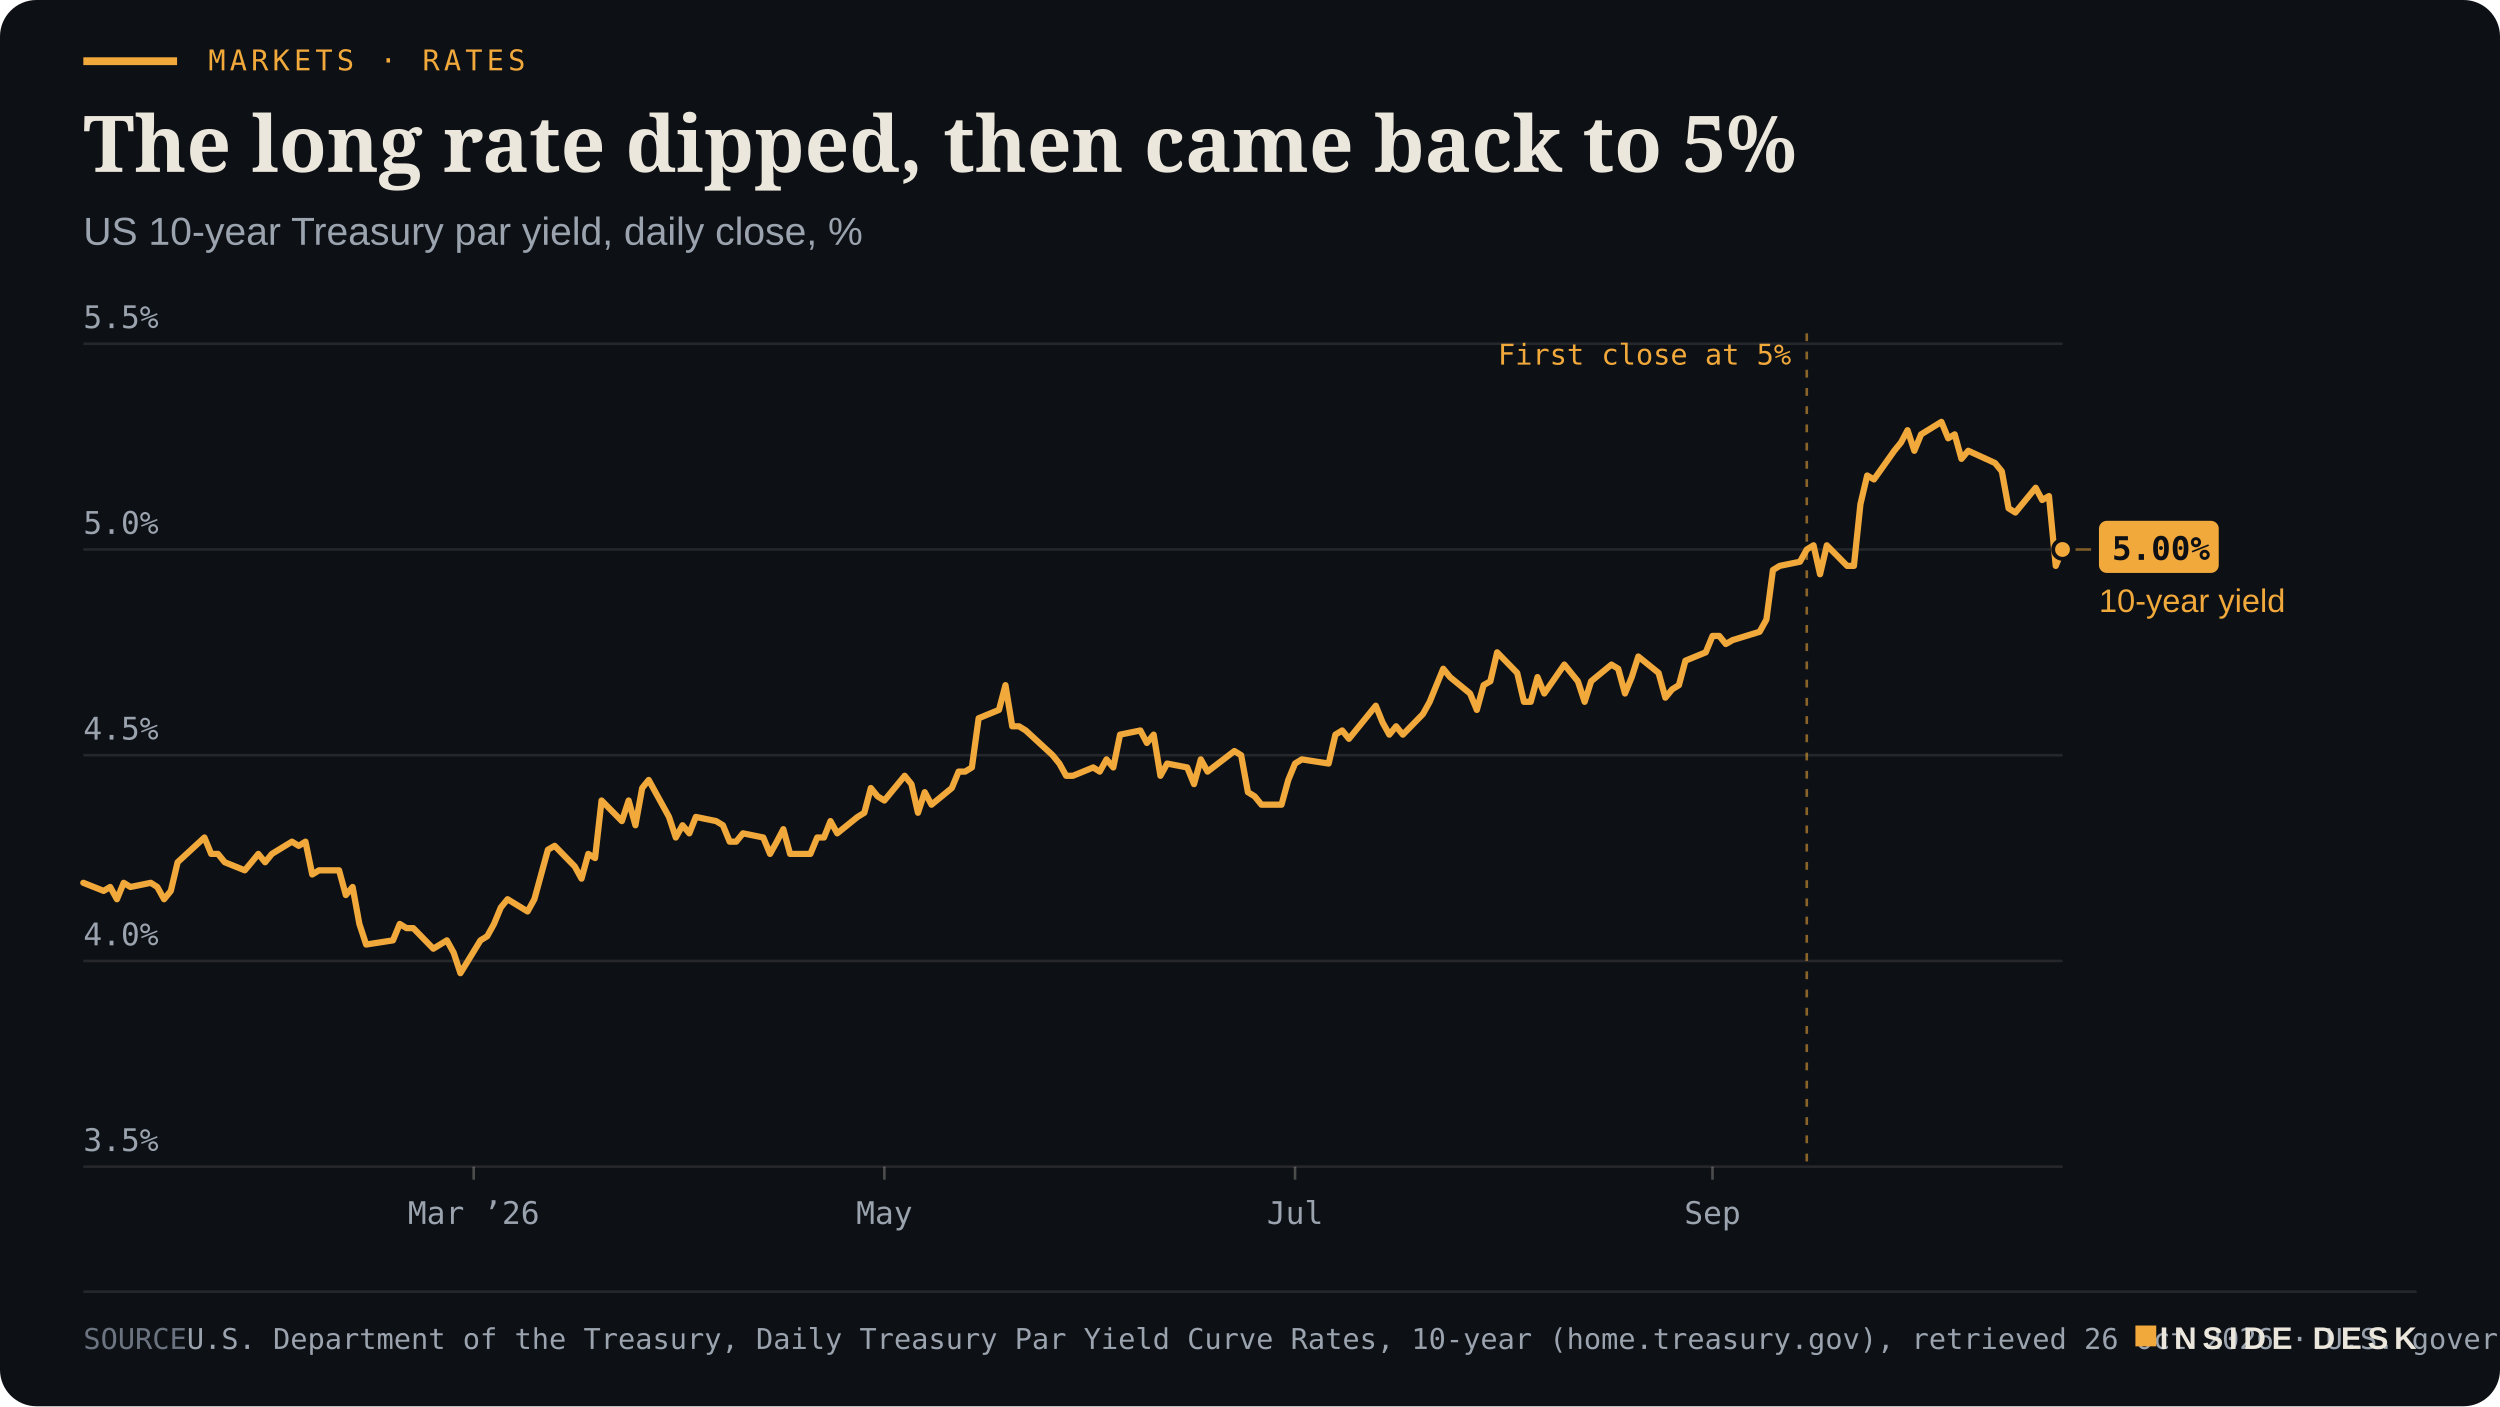
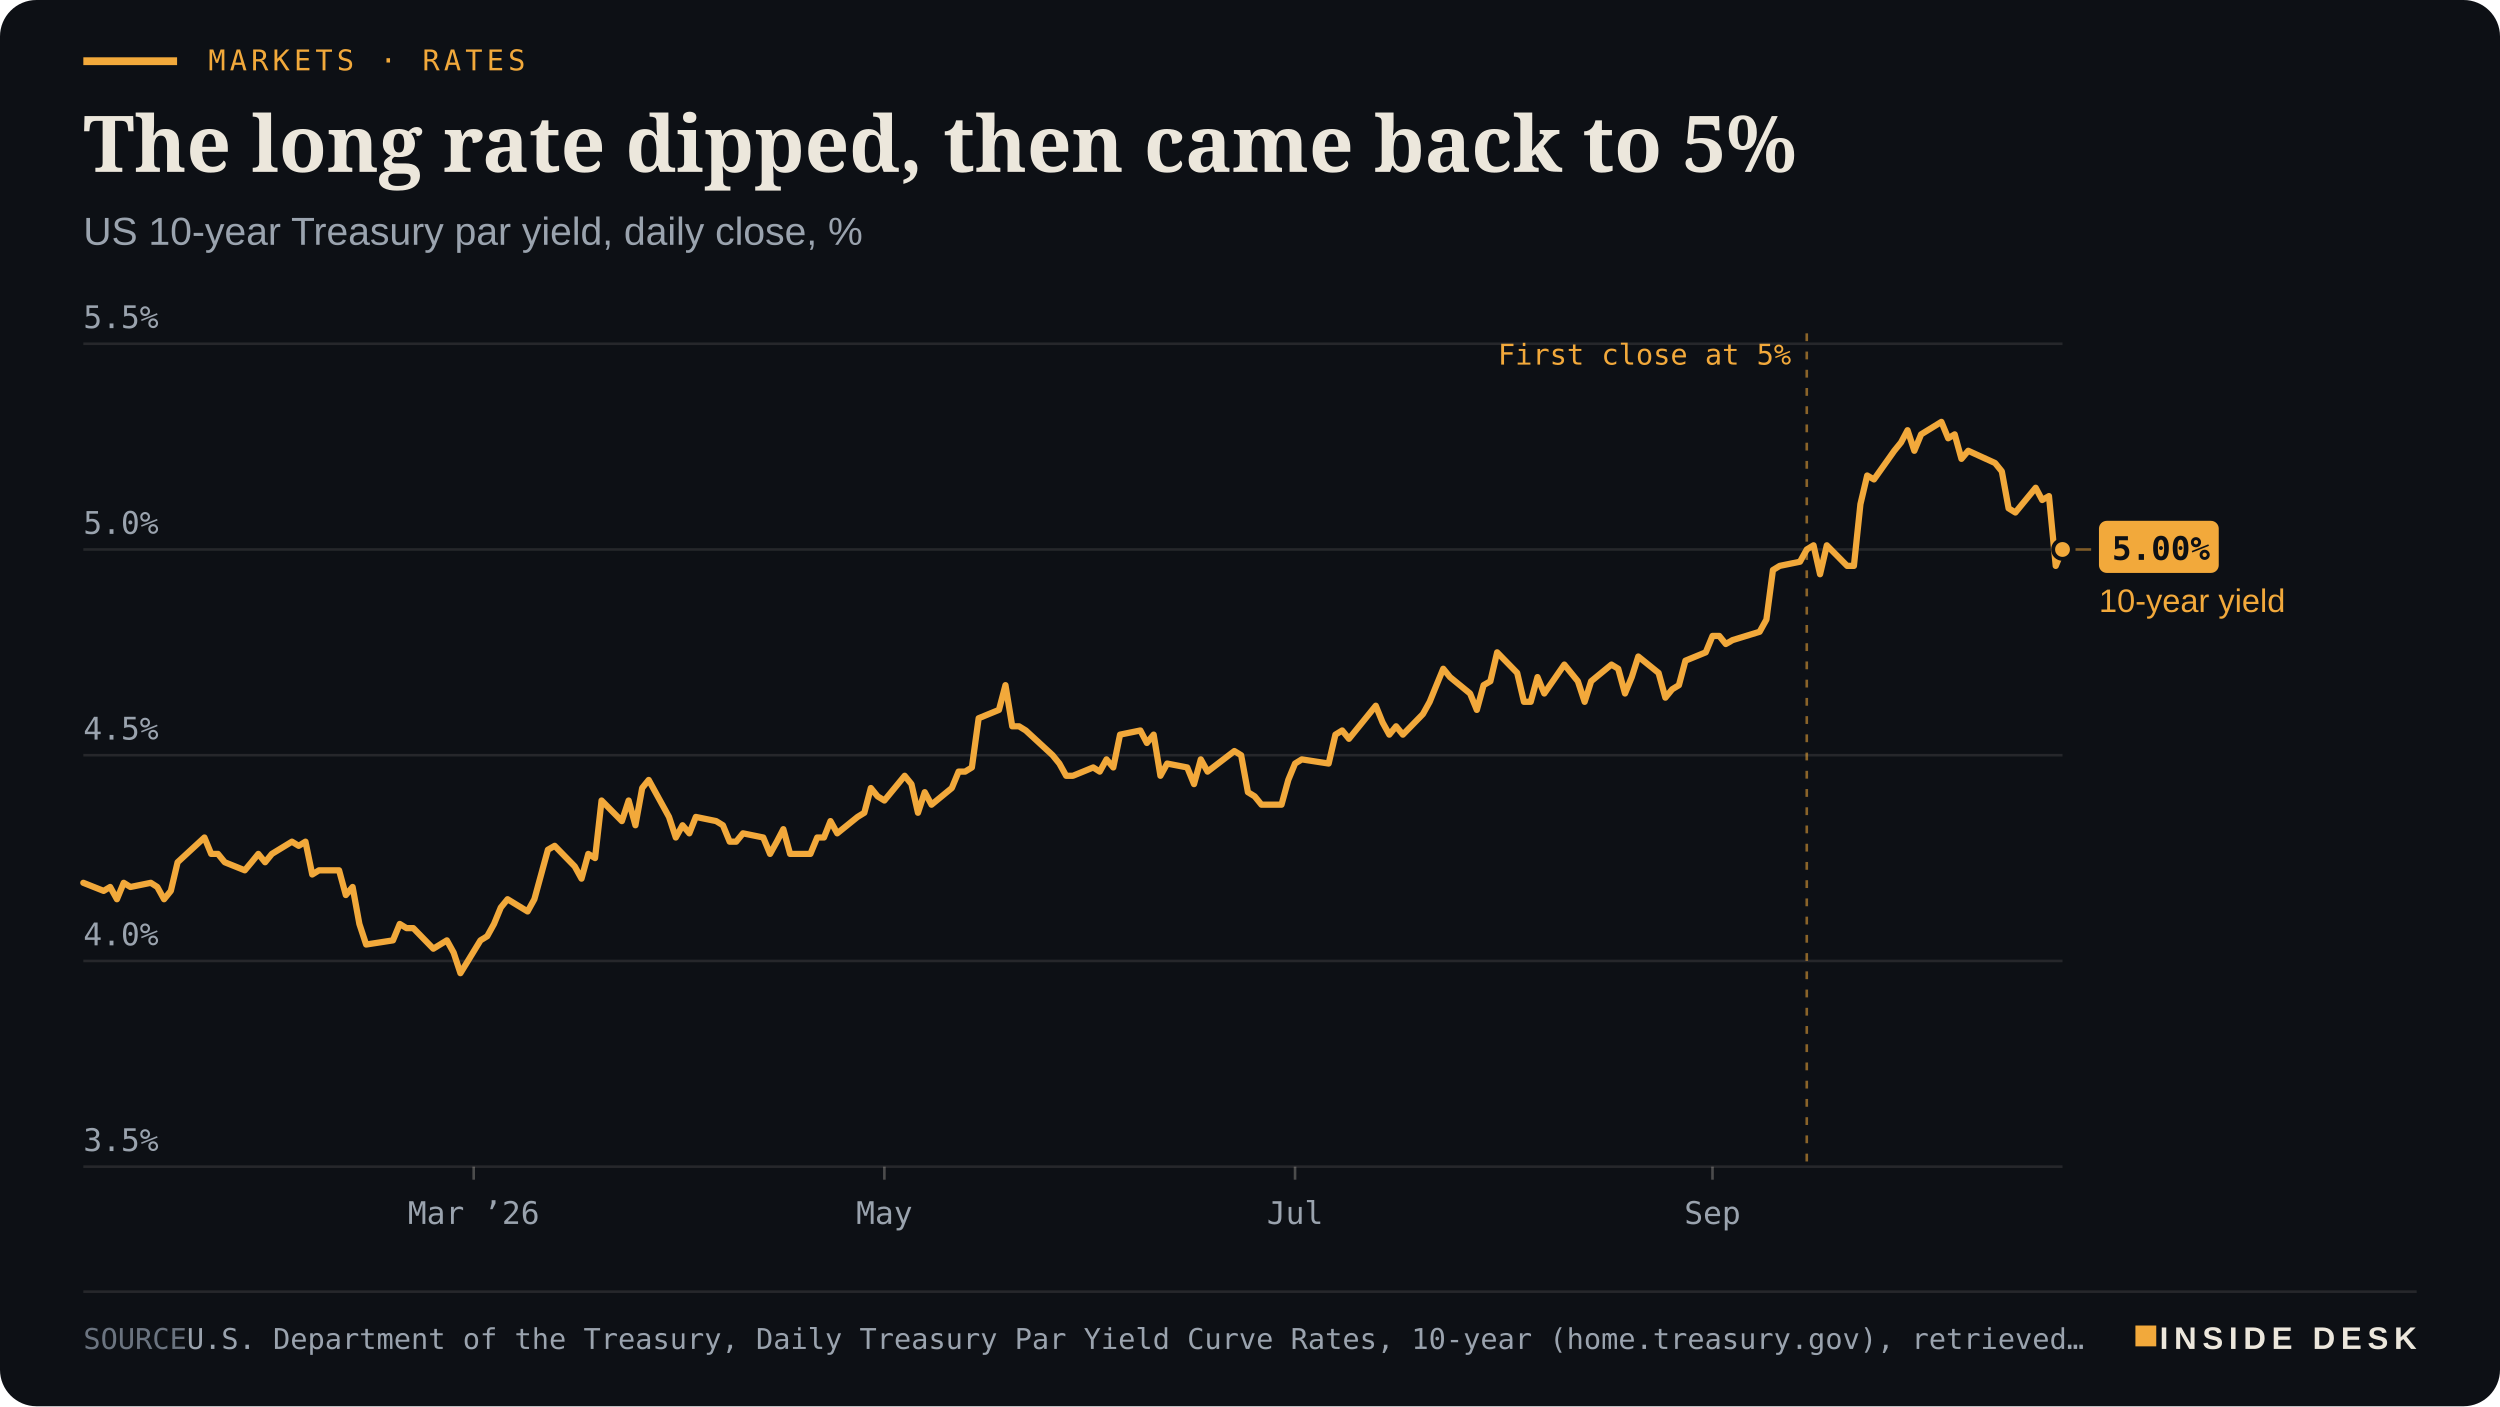
<svg xmlns="http://www.w3.org/2000/svg" viewBox="0 0 960 540" width="960" height="540" role="img" aria-labelledby="ust10-26oct-t ust10-26oct-d" class="desk-plate" style="max-width:100%;height:auto">
  <defs>
    <style>@font-face{font-family:Newsreader;font-weight:600;src:url(../assets/fonts/newsreader-disp.woff2) format("woff2")}@font-face{font-family:"Familjen Grotesk";src:url(../assets/fonts/familjen.woff2) format("woff2")}@font-face{font-family:"JetBrains Mono";src:url(../assets/fonts/jetbrains-mono.woff2) format("woff2")}</style>
    <pattern id="ust10-26oct-hatch" width="6" height="6" patternUnits="userSpaceOnUse" patternTransform="rotate(45)">
      <rect width="6" height="6" fill="none" />
      <line x1="0" y1="0" x2="0" y2="6" stroke="#F2A93B" stroke-width="2.2" opacity=".9" />
    </pattern>
  </defs>
  <rect width="960" height="540" rx="14" fill="#0D1015" />
  <rect x="32" y="22" width="36" height="3" fill="#F2A93B" />
  <text x="80" y="27" font-family="'JetBrains Mono', ui-monospace, Menlo, Consolas, monospace" font-size="11" letter-spacing="1.6" fill="#F2A93B">MARKETS · RATES</text>
  <text x="32" y="66" font-family="Newsreader, 'Iowan Old Style', Georgia, serif" font-weight="600" font-size="30" fill="#ECE7DC">The long rate dipped, then came back to 5%</text>
  <text x="32" y="94" font-family="'Familjen Grotesk', 'Helvetica Neue', Arial, sans-serif" font-size="15" fill="#9AA3AE">US 10-year Treasury par yield, daily close, %</text>
  <line x1="32" x2="792" y1="448.0" y2="448.0" stroke="rgba(236,231,220,0.11)" />
  <text x="32" y="442.0" font-family="'JetBrains Mono', ui-monospace, Menlo, Consolas, monospace" font-size="12" fill="#9AA3AE" paint-order="stroke" stroke="#0D1015" stroke-width="5" stroke-linejoin="round">3.5%</text>
  <line x1="32" x2="792" y1="369.0" y2="369.0" stroke="rgba(236,231,220,0.11)" />
  <text x="32" y="363.0" font-family="'JetBrains Mono', ui-monospace, Menlo, Consolas, monospace" font-size="12" fill="#9AA3AE" paint-order="stroke" stroke="#0D1015" stroke-width="5" stroke-linejoin="round">4.0%</text>
  <line x1="32" x2="792" y1="290.0" y2="290.0" stroke="rgba(236,231,220,0.11)" />
  <text x="32" y="284.0" font-family="'JetBrains Mono', ui-monospace, Menlo, Consolas, monospace" font-size="12" fill="#9AA3AE" paint-order="stroke" stroke="#0D1015" stroke-width="5" stroke-linejoin="round">4.5%</text>
  <line x1="32" x2="792" y1="211.0" y2="211.0" stroke="rgba(236,231,220,0.11)" />
  <text x="32" y="205.0" font-family="'JetBrains Mono', ui-monospace, Menlo, Consolas, monospace" font-size="12" fill="#9AA3AE" paint-order="stroke" stroke="#0D1015" stroke-width="5" stroke-linejoin="round">5.0%</text>
  <line x1="32" x2="792" y1="132.0" y2="132.0" stroke="rgba(236,231,220,0.11)" />
  <text x="32" y="126.0" font-family="'JetBrains Mono', ui-monospace, Menlo, Consolas, monospace" font-size="12" fill="#9AA3AE" paint-order="stroke" stroke="#0D1015" stroke-width="5" stroke-linejoin="round">5.5%</text>
  <line x1="181.9" x2="181.9" y1="448" y2="453" stroke="rgba(236,231,220,0.28)" />
  <text x="181.9" y="470" text-anchor="middle" font-family="'JetBrains Mono', ui-monospace, Menlo, Consolas, monospace" font-size="12" fill="#9AA3AE">Mar ’26</text>
  <line x1="339.6" x2="339.6" y1="448" y2="453" stroke="rgba(236,231,220,0.28)" />
  <text x="339.6" y="470" text-anchor="middle" font-family="'JetBrains Mono', ui-monospace, Menlo, Consolas, monospace" font-size="12" fill="#9AA3AE">May</text>
  <line x1="497.3" x2="497.3" y1="448" y2="453" stroke="rgba(236,231,220,0.28)" />
  <text x="497.3" y="470" text-anchor="middle" font-family="'JetBrains Mono', ui-monospace, Menlo, Consolas, monospace" font-size="12" fill="#9AA3AE">Jul</text>
  <line x1="657.6" x2="657.6" y1="448" y2="453" stroke="rgba(236,231,220,0.28)" />
  <text x="657.6" y="470" text-anchor="middle" font-family="'JetBrains Mono', ui-monospace, Menlo, Consolas, monospace" font-size="12" fill="#9AA3AE">Sep</text>
  <line x1="693.8" x2="693.8" y1="128" y2="448" stroke="#F2A93B" stroke-opacity=".55" stroke-dasharray="3 4" />
  <text x="687.8" y="140" text-anchor="end" font-family="'JetBrains Mono', ui-monospace, Menlo, Consolas, monospace" font-size="11" fill="#F2A93B">First close at 5%</text>
  <path d="M32.0,339.0L39.8,342.1L42.3,340.6L44.9,345.3L47.5,339.0L50.1,340.6L57.9,339.0L60.4,340.6L63.0,345.3L65.6,342.1L68.2,331.1L78.5,321.6L81.1,327.9L83.7,327.9L86.3,331.1L94.0,334.2L96.6,331.1L99.2,327.9L101.8,331.1L104.4,327.9L112.1,323.2L114.7,324.8L117.3,323.2L119.9,335.8L122.5,334.2L130.2,334.2L132.8,343.7L135.4,340.6L138.0,354.8L140.6,362.7L150.9,361.1L153.5,354.8L156.1,356.4L158.7,356.4L166.4,364.3L169.0,362.7L171.6,361.1L174.2,365.8L176.8,373.7L184.5,361.1L187.1,359.5L189.7,354.8L192.3,348.5L194.9,345.3L202.6,350.0L205.2,345.3L207.8,335.8L210.4,326.3L213.0,324.8L220.7,332.7L223.3,337.4L225.9,327.9L228.5,329.5L231.0,307.4L238.8,315.3L241.4,307.4L244.0,316.9L246.6,302.6L249.1,299.5L256.9,313.7L259.5,321.6L262.1,316.9L264.7,320.0L267.2,313.7L275.0,315.3L277.6,316.9L280.2,323.2L282.7,323.2L285.3,320.0L293.1,321.6L295.7,327.9L298.3,323.2L300.8,318.4L303.4,327.9L311.2,327.9L313.8,321.6L316.4,321.6L318.9,315.3L321.5,320.0L329.3,313.7L331.9,312.1L334.4,302.6L337.0,305.8L339.6,307.4L347.4,297.9L350.0,301.1L352.5,312.1L355.1,304.2L357.7,309.0L365.5,302.6L368.1,296.3L370.6,296.3L373.2,294.7L375.8,275.8L383.6,272.6L386.1,263.1L388.7,278.9L391.3,278.9L393.9,280.5L404.2,290.0L406.8,293.2L409.4,297.9L412.0,297.9L419.8,294.7L422.3,296.3L424.9,291.6L427.5,294.7L430.1,282.1L437.9,280.5L440.4,285.3L443.0,282.1L445.6,297.9L448.2,293.2L455.9,294.7L458.5,301.1L461.1,291.6L463.7,296.3L474.0,288.4L476.6,290.0L479.2,304.2L481.8,305.8L484.4,309.0L492.1,309.0L494.7,299.5L497.3,293.2L499.9,291.6L510.2,293.2L512.8,282.1L515.4,280.5L518.0,283.7L520.6,280.5L528.3,271.0L530.9,277.4L533.5,282.1L536.1,278.9L538.7,282.1L546.4,274.2L549.0,269.5L551.6,263.1L554.2,256.8L556.8,260.0L564.5,266.3L567.1,272.6L569.7,263.1L572.3,261.6L574.9,250.5L582.6,258.4L585.2,269.5L587.8,269.5L590.4,260.0L593.0,266.3L600.7,255.2L603.3,258.4L605.9,261.6L608.5,269.5L611.0,261.6L618.8,255.2L621.4,256.8L624.0,266.3L626.6,260.0L629.1,252.1L636.9,258.4L639.5,267.9L642.1,264.7L644.7,263.1L647.2,253.7L655.0,250.5L657.6,244.2L660.2,244.2L662.7,247.3L665.3,245.8L675.7,242.6L678.3,237.9L680.8,218.9L683.4,217.3L691.2,215.7L693.8,211.0L696.4,209.4L698.9,220.5L701.5,209.4L709.3,217.3L711.9,217.3L714.4,193.6L717.0,182.6L719.6,184.1L727.4,173.1L730.0,169.9L732.5,165.2L735.1,173.1L737.7,166.8L745.5,162.0L748.1,168.3L750.6,166.8L753.2,176.2L755.8,173.1L766.1,177.8L768.7,181.0L771.3,195.2L773.9,196.8L781.7,187.3L784.2,192.0L786.8,190.5L789.4,217.3L792.0,211.0" fill="none" stroke="#F2A93B" stroke-width="2.4" stroke-linejoin="round" stroke-linecap="round" />
  <circle cx="792.0" cy="211.0" r="3.6" fill="#F2A93B" stroke="#0D1015" stroke-width="1.5" />
  <path d="M797.0,211.0 L803,211.0" stroke="#F2A93B" stroke-opacity=".5" fill="none" />
  <rect x="806" y="200.0" width="46.0" height="20" rx="3" fill="#F2A93B" />
  <text x="811" y="215.0" font-family="'JetBrains Mono', ui-monospace, Menlo, Consolas, monospace" font-weight="600" font-size="12.5" fill="#0D1015">5.00%</text>
  <text x="806" y="235.0" font-family="'Familjen Grotesk', 'Helvetica Neue', Arial, sans-serif" font-size="12.5" fill="#F2A93B">10-year yield</text>
  <line x1="32" x2="928" y1="496" y2="496" stroke="rgba(236,231,220,0.11)" />
  <text x="32" y="518" font-family="'JetBrains Mono', ui-monospace, Menlo, Consolas, monospace" font-size="11" fill="#9AA3AE">
-     <tspan fill="#6B7480">SOURCE </tspan>U.S. Department of the Treasury, Daily Treasury Par Yield Curve Rates, 10-year (home.treasury.gov), retrieved 26 Oct 2026 · U.S. government data, public domain</text>
+     <tspan fill="#6B7480">SOURCE </tspan>U.S. Department of the Treasury, Daily Treasury Par Yield Curve Rates, 10-year (home.treasury.gov), retrieved…</text>
  <rect x="820" y="509" width="8" height="8" fill="#F2A93B" />
  <text x="928" y="518" text-anchor="end" font-family="'Familjen Grotesk', 'Helvetica Neue', Arial, sans-serif" font-weight="700" font-size="12" letter-spacing="2.2" fill="#ECE7DC">INSIDE DESK</text>
</svg>
